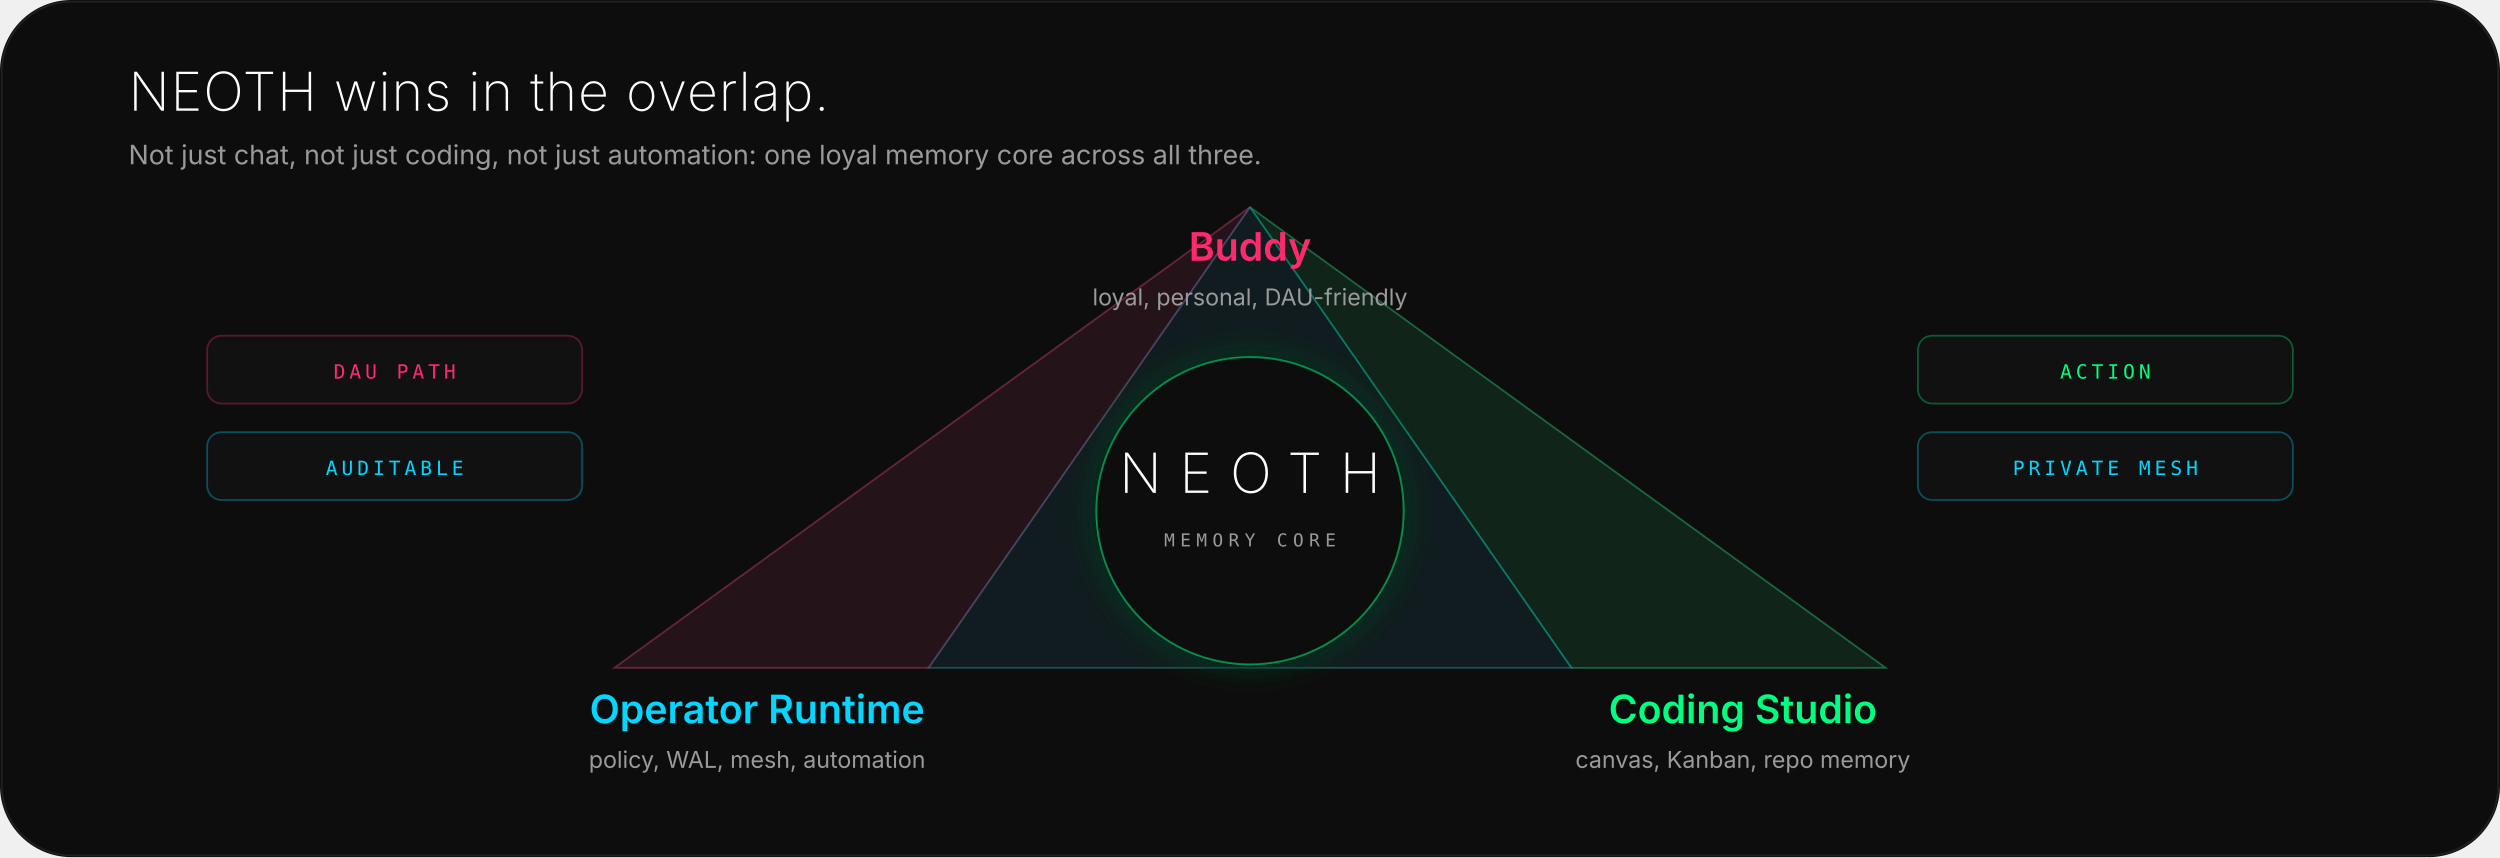
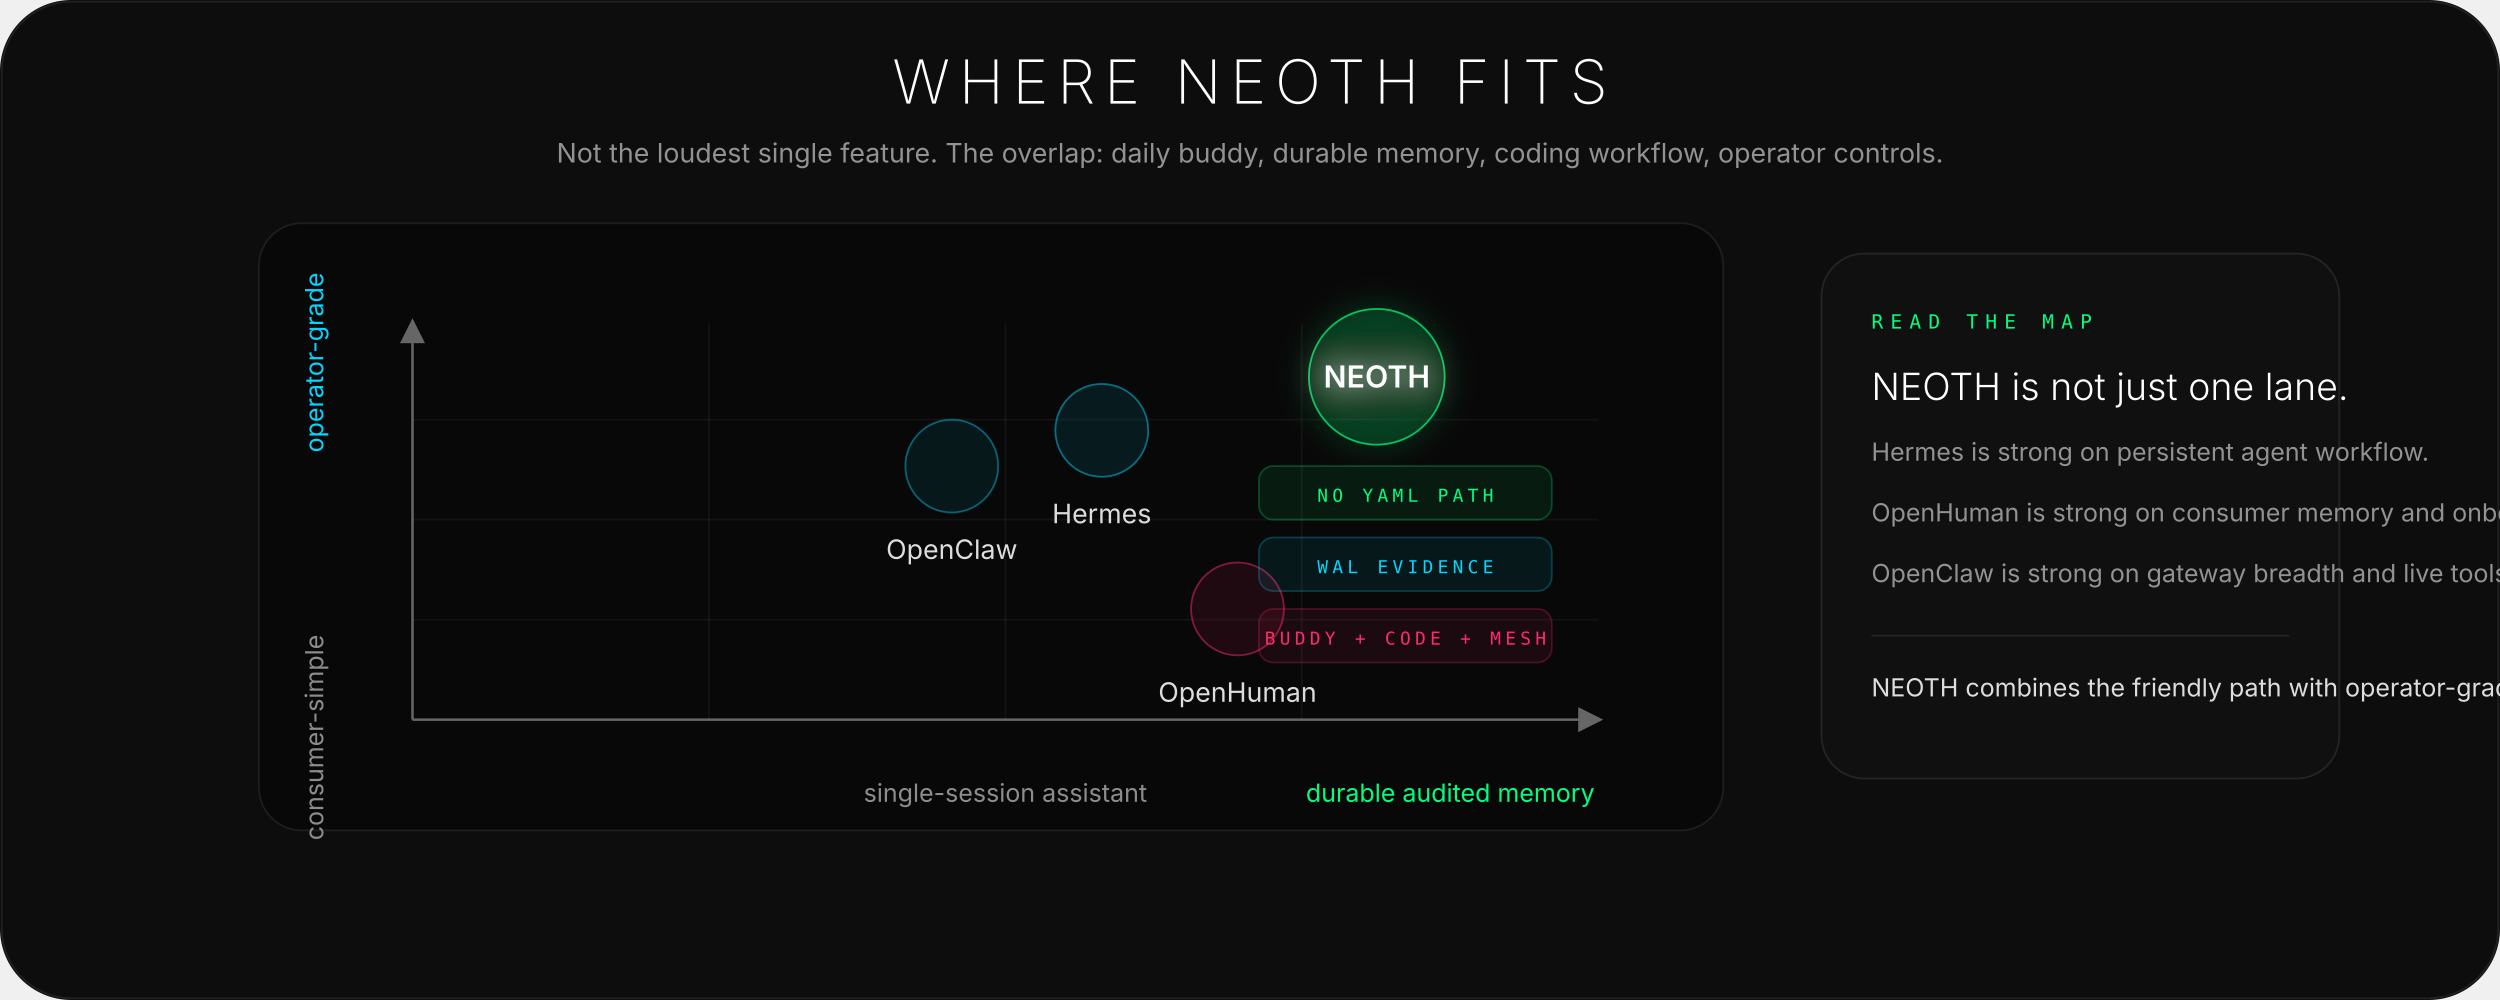
- <svg xmlns="http://www.w3.org/2000/svg" width="1400" height="480" viewBox="0 0 1400 480" fill="none" role="img" aria-labelledby="title desc">
+ <svg xmlns="http://www.w3.org/2000/svg" width="1400" height="560" viewBox="0 0 1400 560" fill="none" role="img" aria-labelledby="title desc">
  <defs>
-     <filter id="glow">
+     <filter id="glow" x="-30%" y="-80%" width="160%" height="260%">
      <feGaussianBlur stdDeviation="8" result="b" />
      <feMerge>
        <feMergeNode in="b" />
        <feMergeNode in="SourceGraphic" />
      </feMerge>
    </filter>
+     <marker id="axisArrow" markerWidth="10" markerHeight="10" refX="8" refY="5" orient="auto">
+       <path d="M0 0 L10 5 L0 10 Z" fill="#666" />
+     </marker>
    <style>
      .sans{font-family:"SF Pro Display",Inter,"Helvetica Neue",ui-sans-serif,system-ui,-apple-system,"Segoe UI",sans-serif}
      .mono{font-family:"SF Mono",ui-monospace,SFMono-Regular,Menlo,Consolas,monospace}
-       .title{font-weight:200;letter-spacing:.02em}
    </style>
  </defs>
-   <rect width="1400" height="480" rx="40" fill="#0d0d0d" />
-   <rect x="1" y="1" width="1398" height="478" rx="39" stroke="white" stroke-opacity=".08" />
-   <text x="72" y="62" fill="white" class="sans title" font-size="30">NEOTH wins in the overlap.</text>
-   <text x="72" y="92" fill="#9a9a9a" class="sans" font-size="15">Not just chat, not just coding, not just automation: one loyal memory core across all three.</text>
-   <path d="M700 116 L1056 374 H344 Z" fill="#ffffff" fill-opacity=".018" stroke="white" stroke-opacity=".08" />
-   <path d="M700 116 L520 374 H344 Z" fill="#ff2a6d" fill-opacity=".08" stroke="#ff2a6d" stroke-opacity=".28" />
-   <path d="M700 116 L1056 374 H880 Z" fill="#00ff80" fill-opacity=".08" stroke="#00ff80" stroke-opacity=".28" />
-   <path d="M520 374 H880 L700 116 Z" fill="#05d5ff" fill-opacity=".06" stroke="#05d5ff" stroke-opacity=".22" />
-   <circle cx="700" cy="286" r="86" fill="#101010" stroke="#00ff80" stroke-opacity=".45" filter="url(#glow)" />
-   <text x="700" y="276" text-anchor="middle" fill="white" class="sans" font-size="31" font-weight="200" letter-spacing="10">NEOTH</text>
-   <text x="700" y="306" text-anchor="middle" fill="#9a9a9a" class="mono" font-size="10" letter-spacing="3">MEMORY CORE</text>
-   <text x="700" y="146" text-anchor="middle" fill="#ff2a6d" class="sans" font-size="22" font-weight="600">Buddy</text>
-   <text x="700" y="171" text-anchor="middle" fill="#9a9a9a" class="sans" font-size="13">loyal, personal, DAU-friendly</text>
-   <text x="424" y="405" text-anchor="middle" fill="#05d5ff" class="sans" font-size="22" font-weight="600">Operator Runtime</text>
-   <text x="424" y="430" text-anchor="middle" fill="#9a9a9a" class="sans" font-size="13">policy, WAL, mesh, automation</text>
-   <text x="976" y="405" text-anchor="middle" fill="#00ff80" class="sans" font-size="22" font-weight="600">Coding Studio</text>
-   <text x="976" y="430" text-anchor="middle" fill="#9a9a9a" class="sans" font-size="13">canvas, Kanban, repo memory</text>
-   <g class="mono" font-size="11" letter-spacing="2.2">
-     <rect x="116" y="188" width="210" height="38" rx="8" fill="#111" stroke="#ff2a6d" stroke-opacity=".32" />
-     <text x="221" y="212" text-anchor="middle" fill="#ff2a6d">DAU PATH</text>
-     <rect x="116" y="242" width="210" height="38" rx="8" fill="#111" stroke="#05d5ff" stroke-opacity=".32" />
-     <text x="221" y="266" text-anchor="middle" fill="#05d5ff">AUDITABLE</text>
-     <rect x="1074" y="188" width="210" height="38" rx="8" fill="#111" stroke="#00ff80" stroke-opacity=".32" />
-     <text x="1179" y="212" text-anchor="middle" fill="#00ff80">ACTION</text>
-     <rect x="1074" y="242" width="210" height="38" rx="8" fill="#111" stroke="#05d5ff" stroke-opacity=".32" />
-     <text x="1179" y="266" text-anchor="middle" fill="#05d5ff">PRIVATE MESH</text>
+   <rect width="1400" height="560" rx="40" fill="#0d0d0d" />
+   <rect x="1" y="1" width="1398" height="558" rx="39" stroke="white" stroke-opacity=".08" />
+   <text x="700" y="58" text-anchor="middle" fill="white" class="sans" font-size="34" font-weight="200" letter-spacing="5">WHERE NEOTH FITS</text>
+   <text x="700" y="91" text-anchor="middle" fill="#929292" class="sans" font-size="15">Not the loudest single feature. The overlap: daily buddy, durable memory, coding workflow, operator controls.</text>
+   <g transform="translate(145 125)">
+     <rect width="820" height="340" rx="24" fill="#080808" stroke="white" stroke-opacity=".08" />
+     <path d="M86 278 H750" stroke="#666" stroke-width="1.4" marker-end="url(#axisArrow)" />
+     <path d="M86 278 V56" stroke="#666" stroke-width="1.4" marker-end="url(#axisArrow)" />
+     <path d="M86 222 H750 M86 166 H750 M86 110 H750" stroke="white" stroke-opacity=".045" />
+     <path d="M252 278 V56 M418 278 V56 M584 278 V56" stroke="white" stroke-opacity=".045" />
+     <text x="418" y="324" text-anchor="middle" fill="#8d8d8d" class="sans" font-size="14">single-session assistant</text>
+     <text x="748" y="324" text-anchor="end" fill="#00ff80" class="sans" font-size="14">durable audited memory</text>
+     <text x="36" y="288" text-anchor="middle" fill="#8d8d8d" class="sans" font-size="14" transform="rotate(-90 36 288)">consumer-simple</text>
+     <text x="36" y="78" text-anchor="middle" fill="#05d5ff" class="sans" font-size="14" transform="rotate(-90 36 78)">operator-grade</text>
+     <g transform="translate(626 86)" filter="url(#glow)">
+       <circle r="38" fill="#00ff80" fill-opacity=".12" stroke="#00ff80" stroke-opacity=".72" />
+       <text x="0" y="6" text-anchor="middle" fill="white" class="sans" font-size="17" font-weight="600">NEOTH</text>
+     </g>
+     <g transform="translate(472 116)">
+       <circle r="26" fill="#05d5ff" fill-opacity=".09" stroke="#05d5ff" stroke-opacity=".48" />
+       <text x="0" y="52" text-anchor="middle" fill="#ddd" class="sans" font-size="15">Hermes</text>
+     </g>
+     <g transform="translate(548 216)">
+       <circle r="26" fill="#ff2a6d" fill-opacity=".09" stroke="#ff2a6d" stroke-opacity=".48" />
+       <text x="0" y="52" text-anchor="middle" fill="#ddd" class="sans" font-size="15">OpenHuman</text>
+     </g>
+     <g transform="translate(388 136)">
+       <circle r="26" fill="#05d5ff" fill-opacity=".08" stroke="#05d5ff" stroke-opacity=".42" />
+       <text x="0" y="52" text-anchor="middle" fill="#ddd" class="sans" font-size="15">OpenClaw</text>
+     </g>
+     <g class="mono" font-size="10" letter-spacing="2.4">
+       <rect x="560" y="136" width="164" height="30" rx="8" fill="#00ff80" fill-opacity=".08" stroke="#00ff80" stroke-opacity=".24" />
+       <text x="642" y="156" text-anchor="middle" fill="#00ff80">NO YAML PATH</text>
+       <rect x="560" y="176" width="164" height="30" rx="8" fill="#05d5ff" fill-opacity=".08" stroke="#05d5ff" stroke-opacity=".24" />
+       <text x="642" y="196" text-anchor="middle" fill="#05d5ff">WAL EVIDENCE</text>
+       <rect x="560" y="216" width="164" height="30" rx="8" fill="#ff2a6d" fill-opacity=".08" stroke="#ff2a6d" stroke-opacity=".24" />
+       <text x="642" y="236" text-anchor="middle" fill="#ff2a6d">BUDDY + CODE + MESH</text>
+     </g>
+   </g>
+   <g transform="translate(1020 142)" class="sans">
+     <rect width="290" height="294" rx="24" fill="#101010" stroke="white" stroke-opacity=".09" />
+     <text x="28" y="42" fill="#00ff80" class="mono" font-size="11" letter-spacing="4">READ THE MAP</text>
+     <text x="28" y="82" fill="white" font-size="21" font-weight="300">NEOTH is not just one lane.</text>
+     <text x="28" y="116" fill="#929292" font-size="14">Hermes is strong on persistent agent workflow.</text>
+     <text x="28" y="150" fill="#929292" font-size="14">OpenHuman is strong on consumer memory and onboarding.</text>
+     <text x="28" y="184" fill="#929292" font-size="14">OpenClaw is strong on gateway breadth and live tools.</text>
+     <path d="M28 214 H262" stroke="white" stroke-opacity=".08" />
+     <text x="28" y="248" fill="#ddd" font-size="14">NEOTH combines the friendly path with operator-grade audit, memory, code, plugins, and mesh.</text>
  </g>
</svg>
